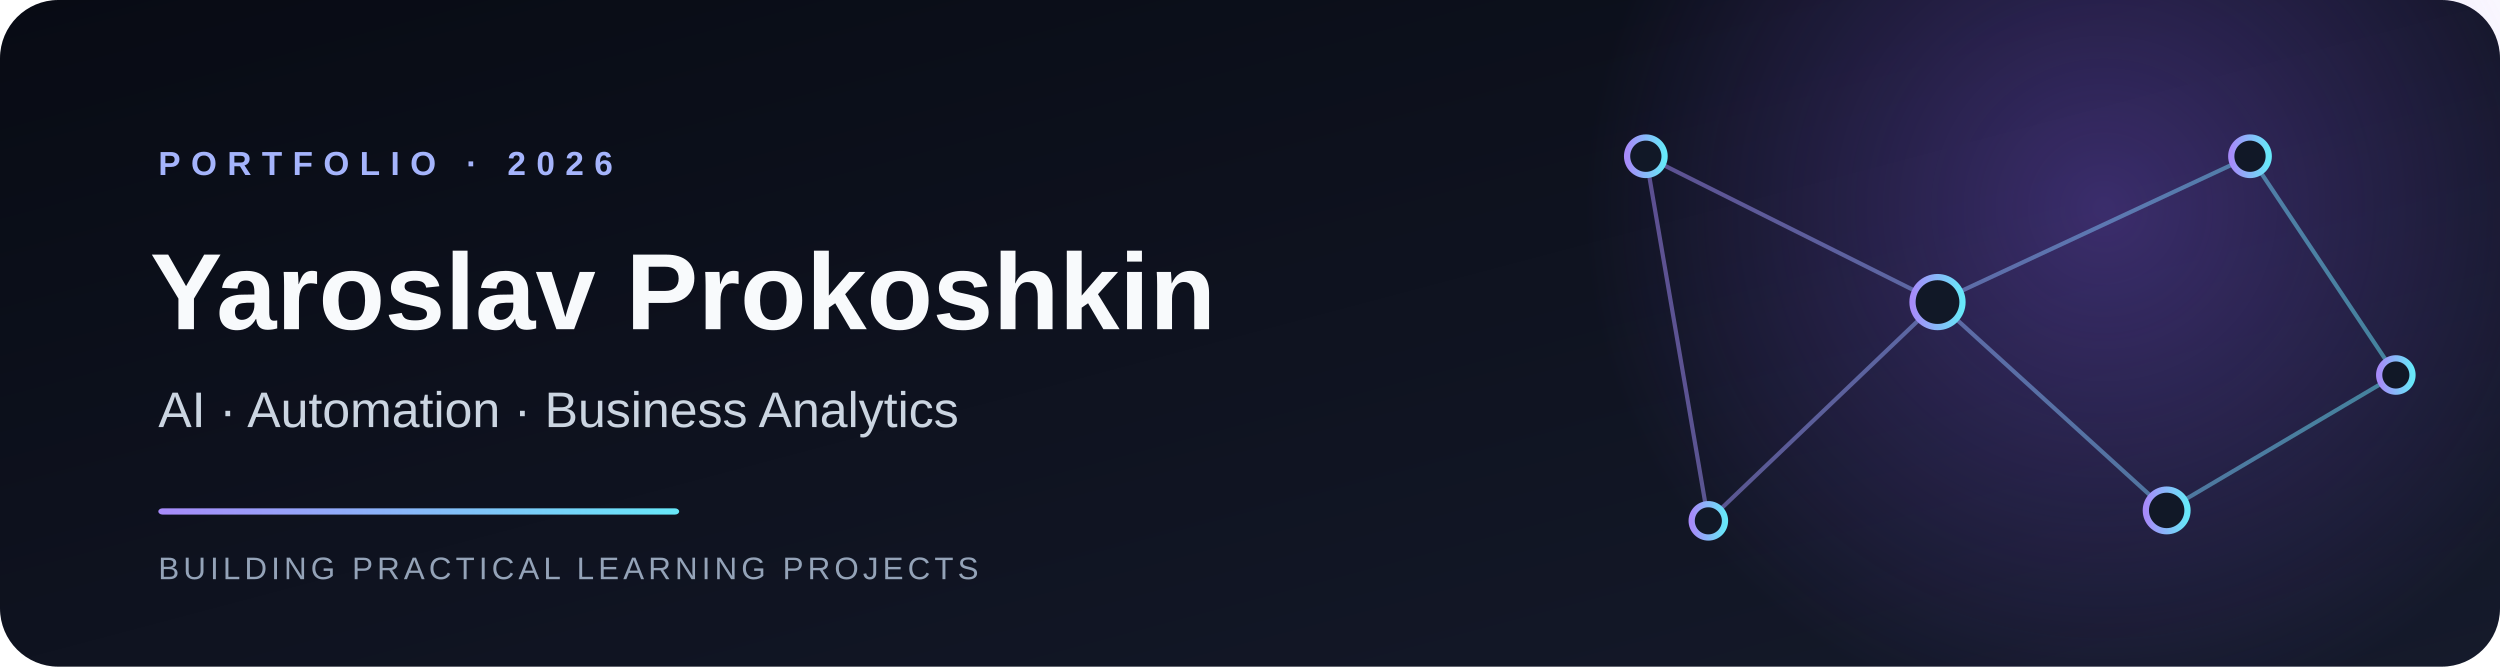
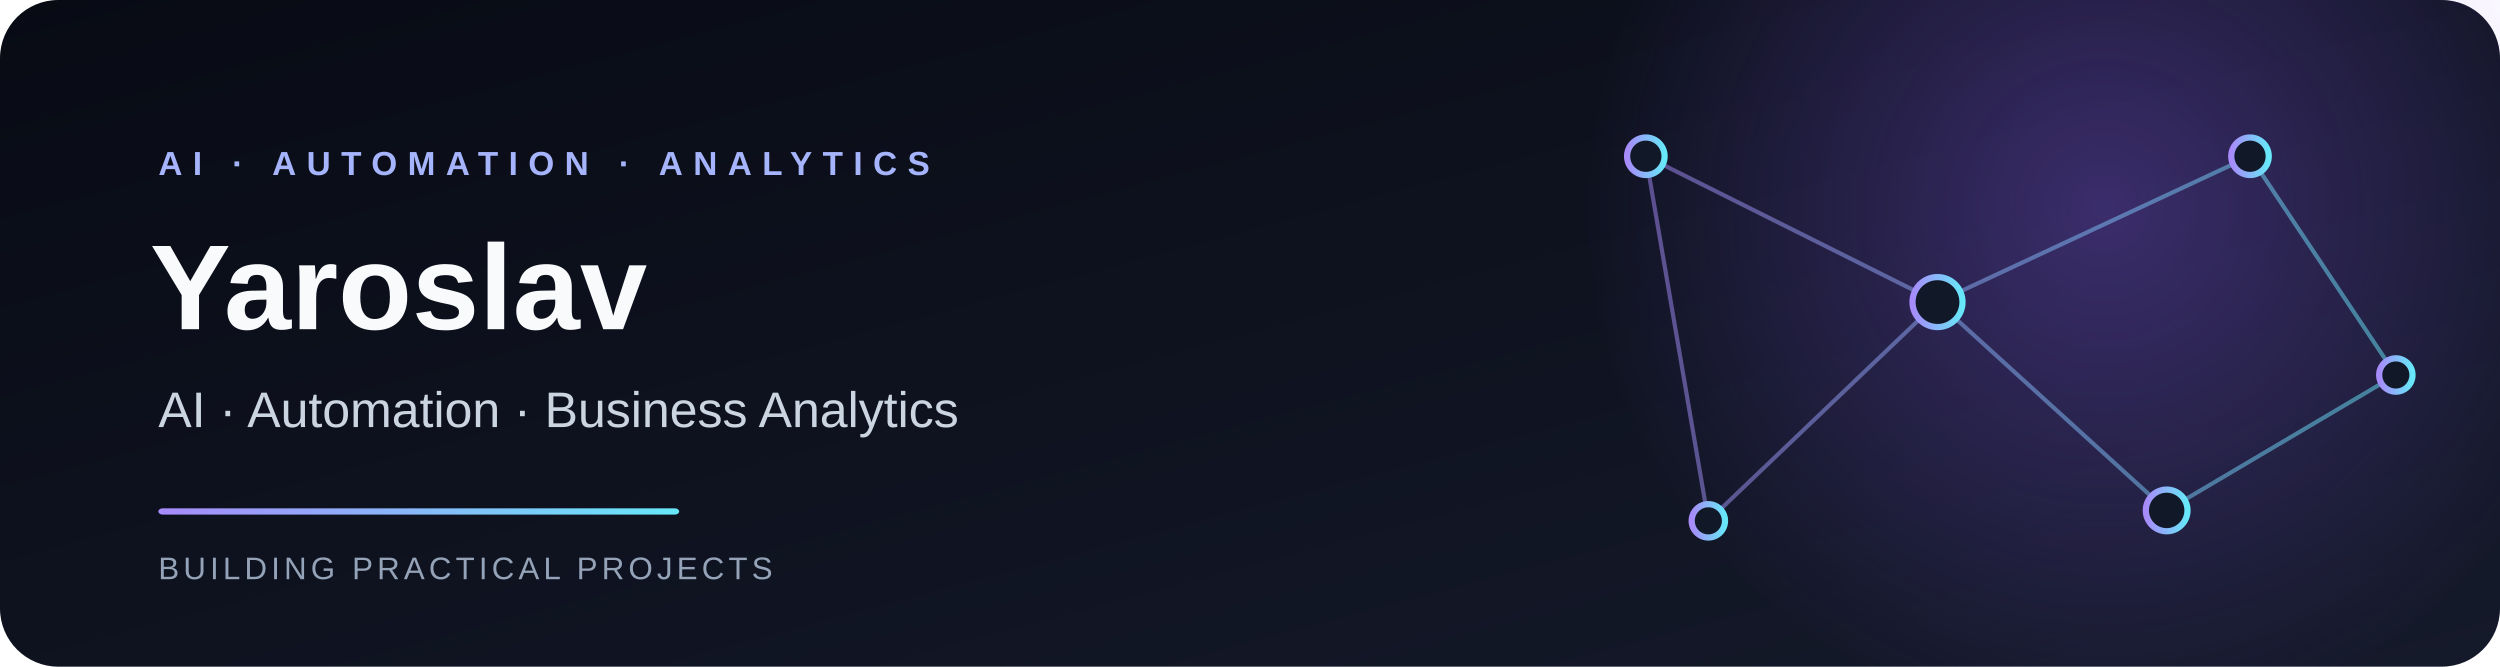
<svg xmlns="http://www.w3.org/2000/svg" width="1200" height="320" viewBox="0 0 1200 320" role="img" aria-labelledby="t d">
  <defs>
    <linearGradient id="b" x1="0" y1="0" x2="1" y2="1">
      <stop stop-color="#080B14" />
      <stop offset="1" stop-color="#151A2B" />
    </linearGradient>
    <linearGradient id="a">
      <stop stop-color="#A78BFA" />
      <stop offset="1" stop-color="#67E8F9" />
    </linearGradient>
    <radialGradient id="g">
      <stop stop-color="#8B5CF6" stop-opacity=".35" />
      <stop offset="1" stop-color="#8B5CF6" stop-opacity="0" />
    </radialGradient>
  </defs>
  <rect width="1200" height="320" rx="28" fill="url(#b)" />
  <circle cx="1010" cy="100" r="250" fill="url(#g)" />
  <g fill="none" stroke="url(#a)" stroke-opacity=".5" stroke-width="2">
    <path d="M790 75 930 145 1080 75M930 145 1040 245 1150 180M930 145 820 250M790 75 820 250M1080 75 1150 180" />
  </g>
  <g fill="#111827" stroke="url(#a)" stroke-width="3">
    <circle cx="790" cy="75" r="9" />
    <circle cx="930" cy="145" r="12" />
    <circle cx="1080" cy="75" r="9" />
    <circle cx="1040" cy="245" r="10" />
    <circle cx="1150" cy="180" r="8" />
    <circle cx="820" cy="250" r="8" />
  </g>
-   <text x="76" y="84" fill="#A5B4FC" font-family="Arial,Helvetica,sans-serif" font-size="16" font-weight="700" letter-spacing="5">PORTFOLIO · 2026</text>
-   <text x="72" y="158" fill="#F8FAFC" font-family="Arial,Helvetica,sans-serif" font-size="52" font-weight="700">Yaroslav Prokoshkin</text>
+   <text x="76" y="84" fill="#A5B4FC" font-family="Arial,Helvetica,sans-serif" font-size="16" font-weight="700" letter-spacing="5">AI · AUTOMATION · ANALYTICS</text>
+   <text x="72" y="158" fill="#F8FAFC" font-family="Arial,Helvetica,sans-serif" font-size="58" font-weight="700">Yaroslav</text>
  <text x="76" y="205" fill="#CBD5E1" font-family="Arial,Helvetica,sans-serif" font-size="24">AI · Automation · Business Analytics</text>
  <rect x="76" y="244" width="250" height="3" rx="2" fill="url(#a)" />
-   <text x="76" y="278" fill="#94A3B8" font-family="Arial,Helvetica,sans-serif" font-size="15" letter-spacing="2">BUILDING PRACTICAL LEARNING PROJECTS</text>
+   <text x="76" y="278" fill="#94A3B8" font-family="Arial,Helvetica,sans-serif" font-size="15" letter-spacing="2">BUILDING PRACTICAL PROJECTS</text>
</svg>
